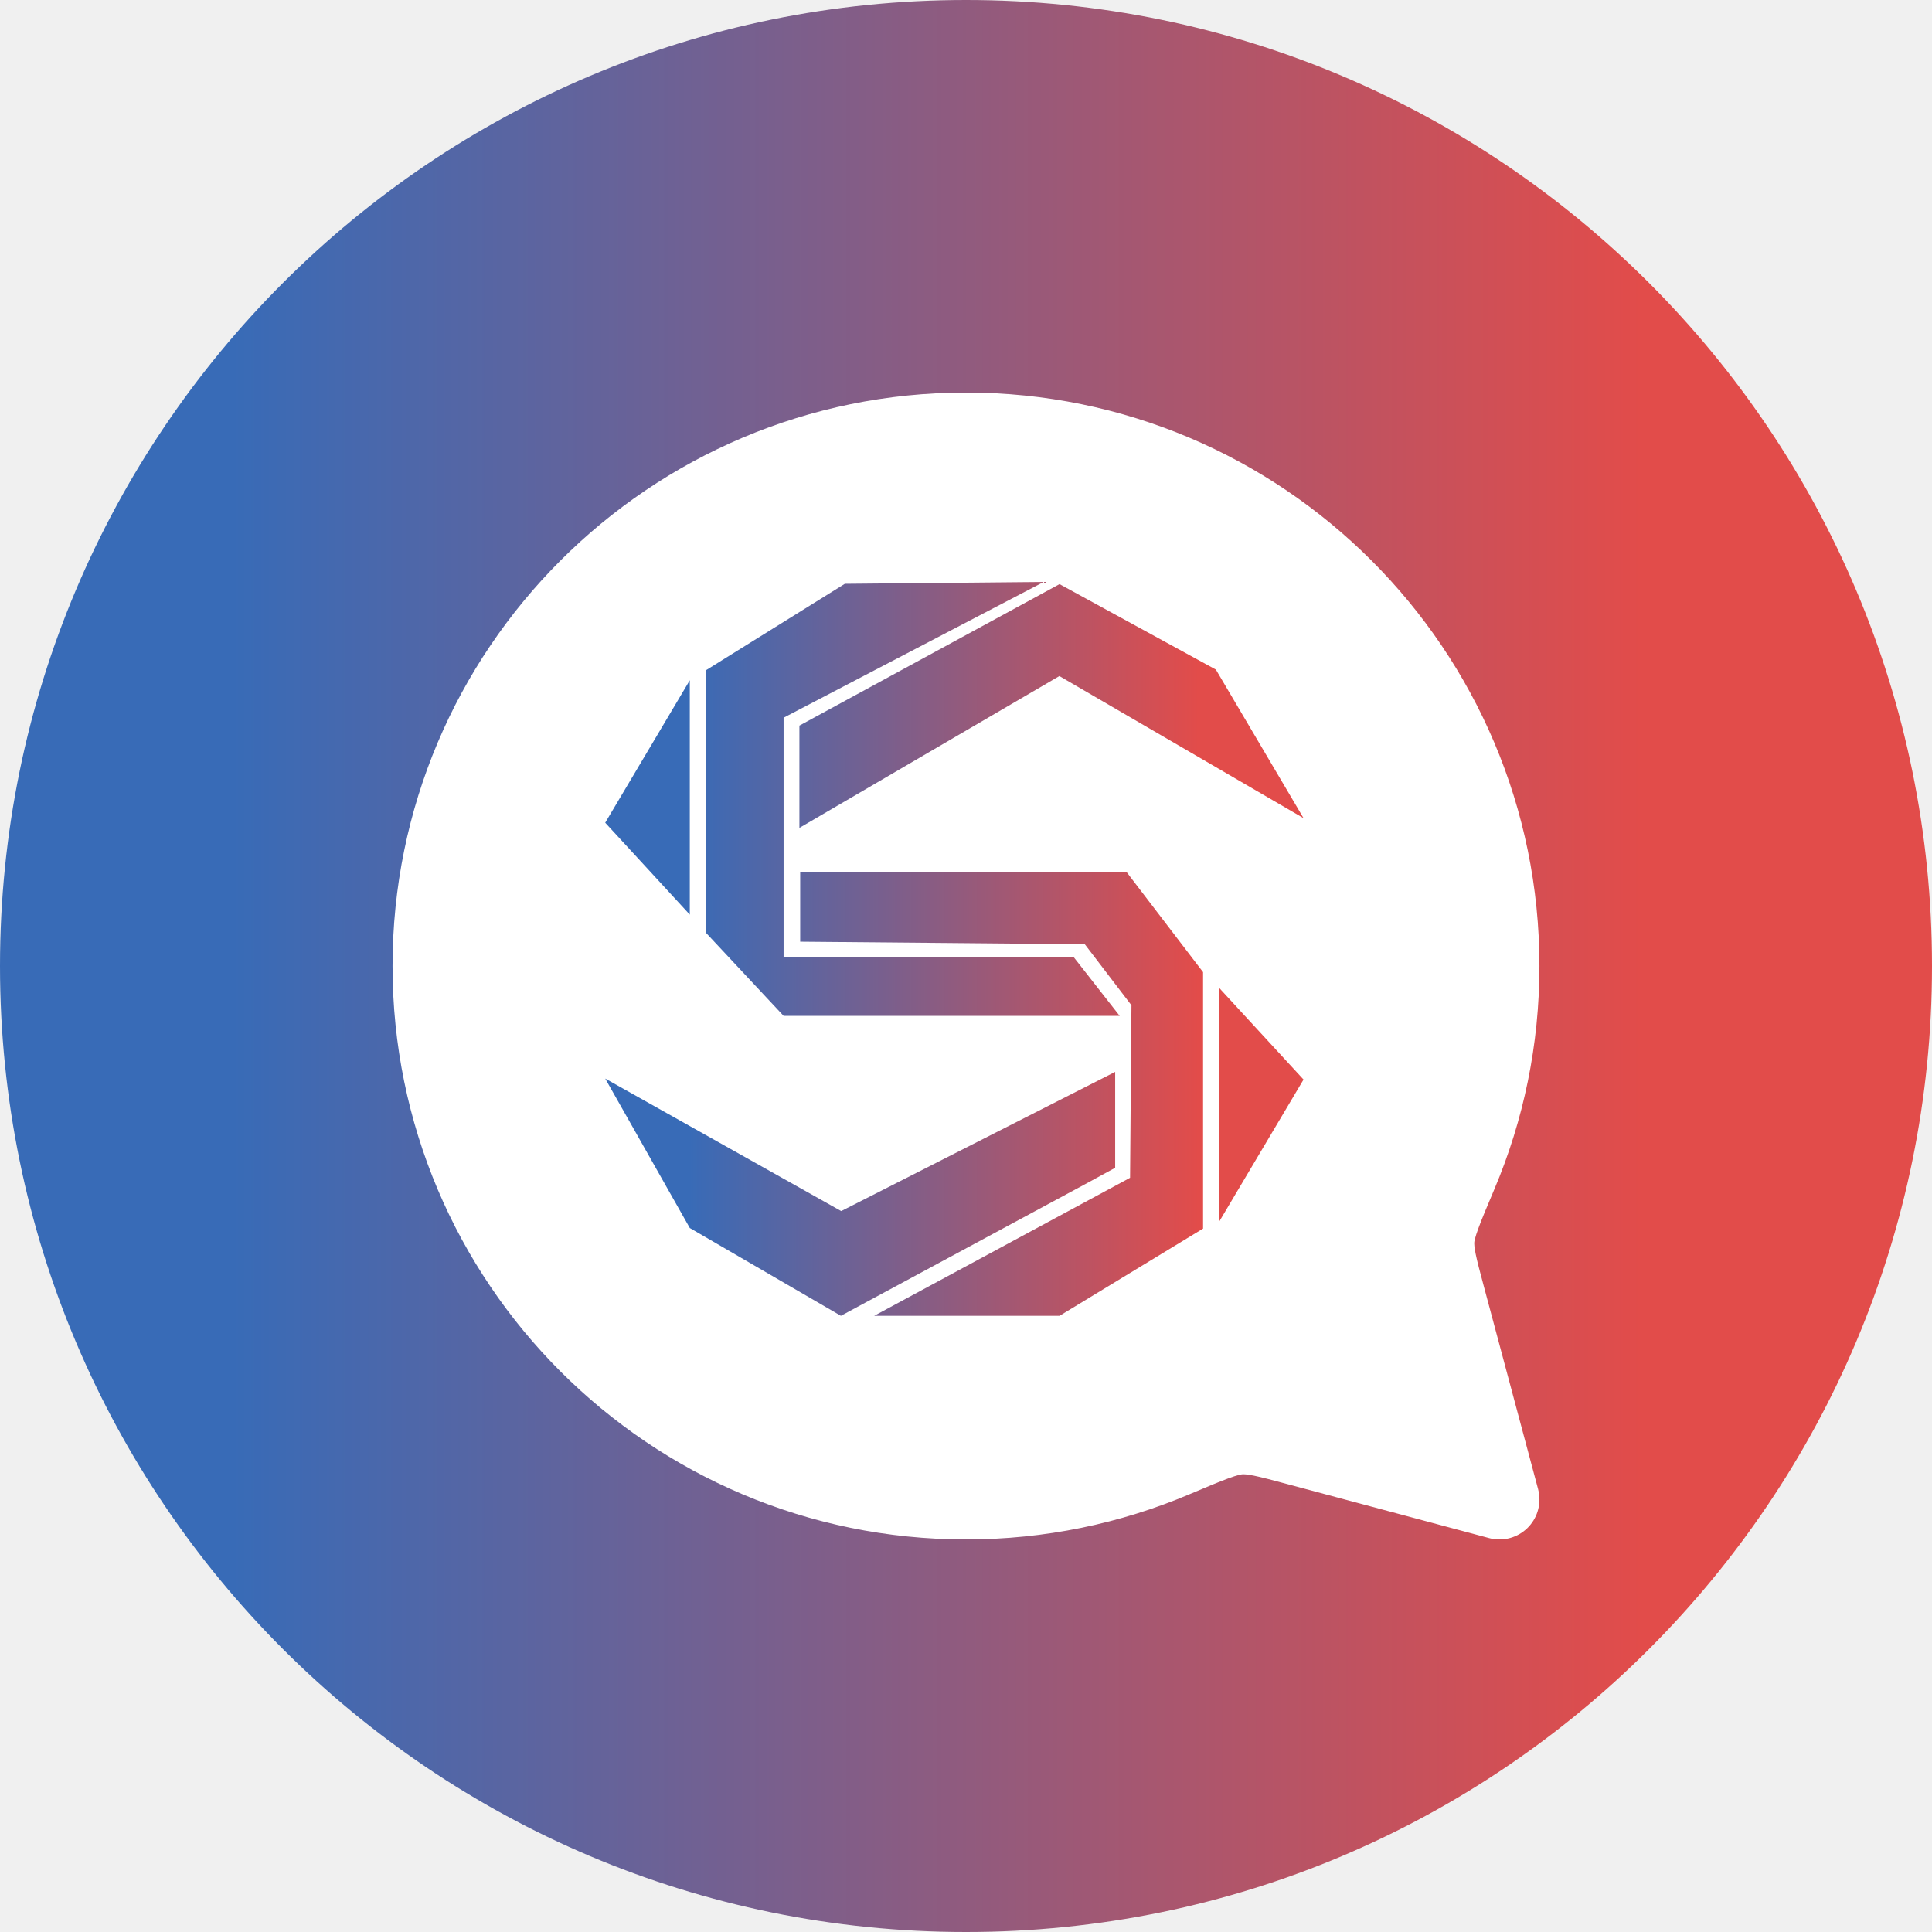
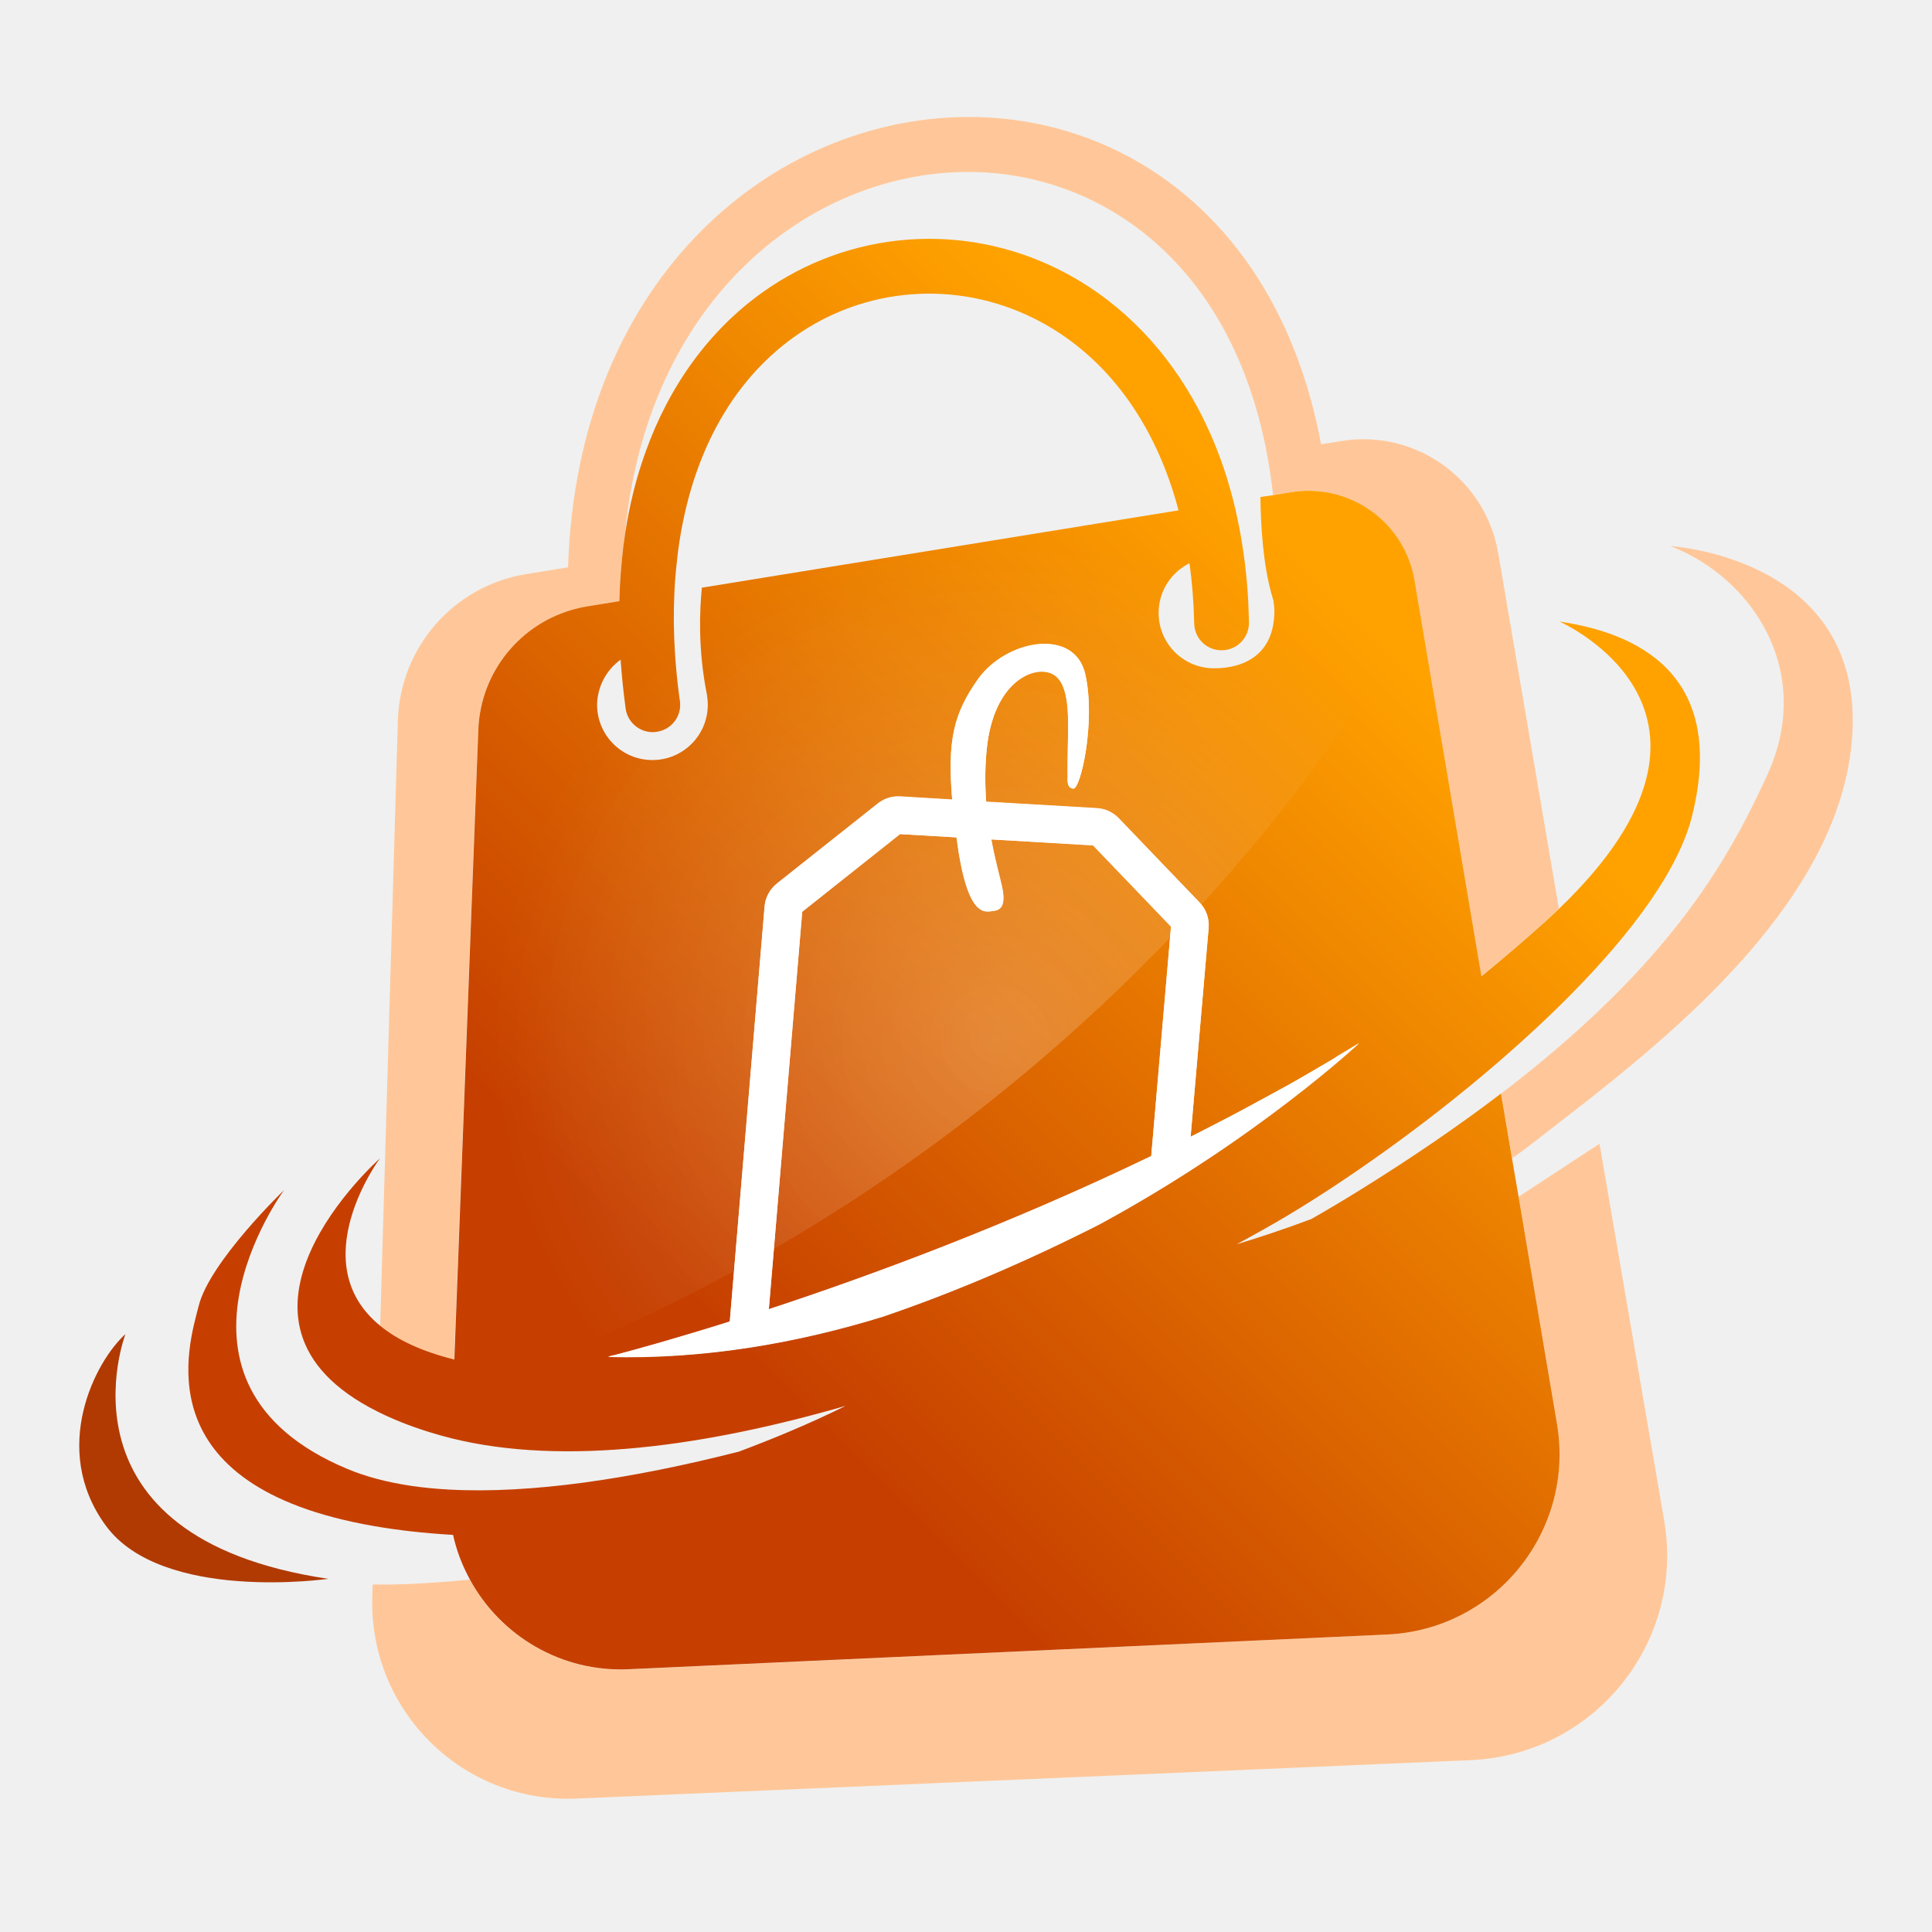
- <svg xmlns="http://www.w3.org/2000/svg" width="66" height="66" viewBox="0 0 136 136" fill="none">
-   <circle cx="68" cy="68" r="68" fill="url(#paint0_linear_5013_19176)" />
-   <path d="M67.999 105.55C47.261 105.55 30.449 88.738 30.449 68C30.449 47.261 47.261 30.45 67.999 30.45C88.738 30.45 105.55 47.261 105.55 68C105.55 73.177 104.502 78.11 102.606 82.598C101.559 85.078 101.035 86.318 100.97 87.255C100.905 88.193 101.181 89.224 101.733 91.286L105.55 105.55L91.285 101.733C89.223 101.182 88.192 100.906 87.255 100.971C86.318 101.036 85.078 101.559 82.598 102.607C78.11 104.502 73.177 105.55 67.999 105.55Z" fill="white" stroke="white" stroke-width="5.633" stroke-linejoin="round" />
-   <path fill-rule="evenodd" clip-rule="evenodd" d="M59.47 41.096L73.472 40.964L55.16 50.523V67.402H75.602L78.818 71.51H55.16L49.674 65.641L49.683 47.188L59.47 41.096ZM85.589 47.134L91.761 57.593C86.032 54.259 80.303 50.925 74.573 47.59C71.523 49.372 68.473 51.153 65.423 52.934C62.373 54.715 59.322 56.496 56.273 58.278V51.078L74.583 41.118L85.589 47.134ZM48.557 47.885V64.384L48.106 63.894C46.271 61.9 44.437 59.907 42.603 57.914C43.595 56.243 44.587 54.571 45.58 52.9C46.572 51.228 47.564 49.557 48.557 47.885ZM85.806 69.524V86.022L91.76 75.993C90.776 74.924 89.792 73.855 88.808 72.786L88.779 72.755C87.788 71.678 86.797 70.601 85.806 69.524ZM84.689 86.483L74.588 92.624H61.538L79.549 82.908L79.647 70.766L76.362 66.468C73.023 66.438 69.684 66.408 66.345 66.378C63.005 66.348 59.666 66.318 56.328 66.288V61.377H79.296L84.688 68.432V86.483H84.689ZM78.501 82.204V75.453C72.072 78.719 65.644 81.985 59.215 85.252C56.447 83.698 53.679 82.143 50.912 80.589C48.142 79.034 45.372 77.478 42.603 75.923L48.557 86.443L59.194 92.624L76.522 83.284L78.501 82.204Z" fill="url(#paint1_linear_5013_19176)" />
+ <svg xmlns="http://www.w3.org/2000/svg" width="512" height="512" viewBox="0 0 512 512" fill="none">
+   <path d="M126.725 193.237C127.39 177.941 138.072 165.055 152.663 161.355C153.619 161.106 154.616 160.898 155.614 160.732L164.093 159.36C164.177 155.494 164.426 151.712 164.8 148.012C165.05 145.768 165.299 143.565 165.631 141.361C171.451 80.59 212.644 47.295 253.421 45.632C288.379 44.178 325.623 66.873 335.724 120.079C336.389 123.654 336.971 127.353 337.387 131.219L342.167 130.429C345.493 129.889 348.818 129.931 351.935 130.554C363.242 132.674 372.594 141.528 374.714 153.499L392.505 258.747C398.491 253.842 404.185 248.979 409.423 244.24C410.711 243.076 411.958 241.912 413.122 240.79L397.036 146.557C393.669 126.896 375.088 113.678 355.427 116.878L350.107 117.751C345.285 91.98 334.436 70.656 318.266 55.359C300.642 38.691 277.406 30.045 252.839 31.084C203.208 33.121 152.954 74.688 150.543 150.34L139.278 152.169C120.199 155.328 106.024 171.581 105.442 190.909L100.745 351.442C105.193 355.016 111.511 358.134 120.323 360.337L126.725 193.237Z" fill="#FFC799" />
+   <path d="M442.676 144.729C464 152.876 481.043 177.567 468.365 205.333C459.885 223.872 447.956 246.028 418.651 272.547C412.499 278.117 405.599 283.854 397.826 289.798L400.735 306.965C402.772 305.552 404.518 304.263 405.931 303.141C410.628 299.441 416.032 295.326 421.81 290.795C450.616 268.017 488.151 234.763 490.853 195.149C494.095 147.638 442.676 144.729 442.676 144.729Z" fill="#FFC799" />
+   <path d="M423.888 303.1L402.44 317.149L412.623 377.38C417.404 405.687 396.329 431.833 367.648 433.163L166.92 442.391C148.672 443.306 132.586 433.454 124.522 418.615C112.342 419.779 104.154 420.028 98.75 419.903L98.667 423.27C97.794 453.406 122.651 477.931 152.787 476.642L389.762 466.458C422.516 465.045 446.584 435.241 441.014 402.944L423.888 303.1Z" fill="#FFC799" />
+   <path d="M413.289 164.722C413.289 164.722 467.575 188.54 413.205 240.79C412 241.912 410.795 243.076 409.506 244.24C404.227 248.979 398.574 253.842 392.588 258.747L374.797 153.499C372.636 141.528 363.325 132.674 352.019 130.554C348.859 129.972 345.576 129.889 342.25 130.429L337.47 131.219L334.02 131.718C334.103 139.2 334.727 149.592 337.013 157.572C337.096 157.822 337.179 158.071 337.221 158.321C337.345 158.653 337.429 159.027 337.553 159.36H337.47C337.636 160.274 337.761 161.189 337.719 162.145C337.595 173.409 329.822 177.109 321.716 177.109C313.611 177.109 307.043 170.541 307.043 162.436C307.043 156.658 310.368 151.67 315.232 149.259C315.938 154.372 316.354 159.692 316.479 165.221C316.562 169.253 319.846 172.412 323.878 172.329C327.91 172.246 331.069 168.92 330.986 164.93C330.944 162.935 330.861 160.981 330.778 159.027C330.611 156.076 330.362 153.166 330.03 150.298C329.323 144.271 328.284 138.493 326.912 132.965C325.956 129.224 324.875 125.607 323.628 122.116C323.545 121.908 323.462 121.658 323.379 121.451C321.342 115.881 318.89 110.602 316.063 105.655C307.459 90.566 295.238 78.761 280.731 71.487C255.209 58.684 225.072 61.012 201.961 77.556C188.078 87.49 177.395 102.08 171.077 119.788C168.624 126.563 166.837 133.754 165.673 141.32C165.341 143.523 165.05 145.726 164.842 147.97C164.468 151.67 164.218 155.452 164.135 159.318L155.655 160.69C154.658 160.856 153.66 161.064 152.704 161.313C138.072 165.013 127.431 177.899 126.766 193.195L120.406 360.295C111.594 358.092 105.234 355.016 100.828 351.4C80.128 334.648 100.662 307.006 100.662 307.006C100.662 307.006 51.904 350.111 100.163 374.137C104.071 376.091 108.601 377.92 113.839 379.541C115.709 380.123 117.663 380.663 119.617 381.162C149.794 388.644 187.662 383.116 224.116 372.558C214.598 377.296 204.58 381.411 195.809 384.695C167.294 391.969 140.566 395.918 119.076 394.754C111.968 394.38 105.442 393.424 99.623 391.845C96.963 391.138 94.427 390.265 92.016 389.268C37.688 366.489 75.264 315.403 75.264 315.403C75.264 315.403 55.562 334.357 52.652 346.079C50.075 356.263 37.729 393.84 99.207 404.44C105.401 405.52 112.301 406.31 120.074 406.767C120.988 410.966 122.526 414.914 124.522 418.572C132.586 433.412 148.714 443.305 166.92 442.349L367.648 433.162C396.329 431.832 417.404 405.728 412.623 377.379L402.44 317.149L400.694 306.965L397.784 289.797C387.06 297.986 374.631 306.549 360.166 315.527C356.134 318.022 351.894 320.557 347.529 323.051C340.338 325.753 333.646 327.956 327.743 329.743C332.731 327.042 337.138 324.548 340.795 322.386C357.298 312.535 377.749 298.069 396.412 282.024C403.603 275.831 410.545 269.43 416.905 262.945C432.784 246.775 444.963 230.273 448.454 216.099C456.976 181.474 437.605 168.297 413.289 164.722ZM164.468 174.823C164.759 179.063 165.216 183.386 165.798 187.75C166.297 191.408 169.414 194.027 172.989 194.027C173.321 194.027 173.654 193.985 173.986 193.944C177.977 193.403 180.762 189.745 180.18 185.755C180.097 185.256 180.055 184.757 179.972 184.3C179.473 180.559 179.141 176.901 178.891 173.326C178.517 167.715 178.476 162.228 178.725 156.949C178.808 154.829 178.975 152.751 179.182 150.714C179.349 148.968 179.556 147.222 179.764 145.518C183.131 120.993 193.606 101.374 210.358 89.361C229.021 75.976 253.463 74.106 274.08 84.414C289.876 92.312 301.722 106.237 308.83 124.443C310.16 127.893 311.366 131.51 312.322 135.251L185.999 155.743C185.417 161.604 184.96 171.955 187.246 183.552C187.288 183.76 187.33 183.968 187.371 184.217C187.371 184.259 187.371 184.259 187.371 184.3C187.496 185.09 187.579 185.921 187.579 186.753C187.579 194.858 181.011 201.426 172.906 201.426C164.8 201.426 158.233 194.858 158.233 186.753C158.316 181.848 160.768 177.483 164.468 174.823ZM291.372 324.506C272.542 334.066 253.13 342.463 233.76 349.031C211.106 355.972 186.581 360.295 161.142 359.63C161.142 359.63 161.184 359.63 161.267 359.589H161.308C161.35 359.589 161.392 359.589 161.392 359.547C161.433 359.547 161.433 359.547 161.475 359.506C161.516 359.506 161.558 359.464 161.641 359.464C161.683 359.464 161.724 359.464 161.766 359.422C161.849 359.422 161.89 359.381 161.974 359.381C162.015 359.381 162.057 359.381 162.098 359.339C162.181 359.298 162.306 359.298 162.389 359.256C162.431 359.256 162.431 359.256 162.472 359.256C162.597 359.215 162.722 359.173 162.846 359.173H162.888C163.054 359.131 163.179 359.09 163.345 359.048H163.387C163.553 359.007 163.761 358.965 163.927 358.882C163.927 358.882 163.927 358.882 163.969 358.882C168.707 357.635 179.099 354.767 193.398 350.278L202.626 240.249C202.834 237.839 204.04 235.635 205.91 234.181L232.638 212.981C234.3 211.651 236.42 210.986 238.582 211.111L252.341 211.942C251.01 196.147 252.798 189.039 259.158 180.06C266.64 169.502 284.846 166.218 287.631 178.772C290.416 191.283 286.426 209.116 284.472 209.033C282.518 208.949 282.934 206.123 282.934 206.123C282.934 206.123 282.851 204.086 283.017 196.271C283.183 188.457 283.267 179.936 278.071 178.314C272.875 176.693 263.106 181.723 261.485 198.807C261.028 203.67 261.07 208.284 261.361 212.524L262.358 212.566L290.707 214.228C292.91 214.353 294.947 215.309 296.485 216.889L317.892 239.169C319.638 240.998 320.511 243.45 320.303 245.944L315.523 301.27C317.061 300.522 318.557 299.732 320.095 298.942C320.552 298.693 321.009 298.485 321.467 298.236C322.797 297.529 324.169 296.822 325.499 296.157C326.164 295.825 326.787 295.492 327.452 295.118C328.658 294.453 329.905 293.829 331.11 293.164C331.9 292.749 332.69 292.291 333.48 291.876C334.602 291.252 335.724 290.67 336.847 290.047C337.761 289.548 338.676 289.049 339.59 288.55C340.629 287.968 341.627 287.428 342.666 286.846C343.705 286.264 344.744 285.682 345.784 285.059C346.698 284.56 347.612 284.02 348.485 283.479C349.732 282.773 350.938 282.024 352.185 281.318C352.891 280.902 353.64 280.486 354.346 280.029C356.3 278.865 358.254 277.701 360.207 276.496C360.207 276.454 333.23 301.81 291.372 324.506Z" fill="url(#paint0_linear_2075_122)" />
+   <path d="M262.691 222.459C263.73 228.195 265.019 232.602 265.559 235.096C266.681 240.458 264.894 241.289 262.94 241.455C261.028 241.622 256.248 243.534 253.463 221.919L238.499 221.046L212.602 241.622L203.749 346.953C230.476 338.14 267.014 324.714 305.089 306.342L310.327 245.571L289.668 224.039L262.691 222.459Z" fill="url(#paint1_linear_2075_122)" />
+   <path d="M352.185 281.276C350.938 281.983 349.732 282.731 348.485 283.438C347.571 283.978 346.656 284.477 345.784 285.017C344.744 285.599 343.705 286.223 342.666 286.805C341.627 287.386 340.629 287.968 339.59 288.509C338.676 289.008 337.761 289.506 336.847 290.005C335.724 290.629 334.602 291.252 333.48 291.834C332.69 292.25 331.9 292.707 331.11 293.123C329.905 293.788 328.658 294.411 327.452 295.076C326.787 295.409 326.164 295.741 325.499 296.116C324.169 296.822 322.797 297.529 321.467 298.194C321.01 298.443 320.552 298.651 320.095 298.901C318.557 299.69 317.061 300.439 315.523 301.228L320.303 245.902C320.511 243.408 319.638 240.914 317.892 239.127L296.485 216.805C294.947 215.226 292.91 214.27 290.707 214.145L262.358 212.483L261.361 212.441C261.028 208.201 260.987 203.587 261.485 198.724C263.106 181.64 272.875 176.61 278.071 178.231C283.267 179.852 283.183 188.415 283.017 196.188C282.851 204.003 282.934 206.04 282.934 206.04C282.934 206.04 282.518 208.866 284.472 208.949C286.426 209.032 290.416 191.2 287.631 178.688C284.846 166.177 266.64 169.419 259.158 179.977C252.798 188.956 251.01 196.064 252.341 211.859L238.582 211.028C236.42 210.903 234.342 211.568 232.638 212.898L205.91 234.097C204.04 235.594 202.834 237.797 202.626 240.166L193.398 350.194C179.099 354.684 168.707 357.552 163.969 358.799C163.969 358.799 163.969 358.799 163.927 358.799C163.719 358.84 163.553 358.882 163.387 358.965H163.345C163.179 359.007 163.013 359.048 162.888 359.09H162.847C162.722 359.131 162.556 359.173 162.472 359.173C162.431 359.173 162.431 359.173 162.389 359.173C162.265 359.214 162.181 359.214 162.098 359.256C162.057 359.256 162.015 359.256 161.974 359.298C161.89 359.298 161.807 359.339 161.766 359.339C161.724 359.339 161.683 359.339 161.641 359.381C161.6 359.381 161.516 359.422 161.475 359.422C161.433 359.422 161.433 359.422 161.392 359.464C161.35 359.464 161.309 359.464 161.309 359.505H161.267C161.184 359.505 161.142 359.547 161.142 359.547C186.581 360.212 211.106 355.931 233.76 348.947C253.13 342.38 272.542 333.983 291.372 324.423C333.23 301.686 360.207 276.371 360.207 276.371C358.254 277.577 356.3 278.741 354.346 279.904C353.64 280.445 352.933 280.86 352.185 281.276ZM305.089 306.383C267.014 324.714 230.476 338.181 203.749 346.952L212.602 241.621L238.54 221.045L253.504 221.918C256.289 243.533 261.07 241.621 262.982 241.455C264.935 241.289 266.723 240.499 265.601 235.095C265.06 232.559 263.772 228.153 262.732 222.459L289.668 224.038L310.327 245.57L305.089 306.383Z" fill="white" />
+   <path d="M33.24 353.562C25.425 360.504 13.08 383.906 28.044 404.315C43.008 424.725 86.986 418.407 86.986 418.407C12.623 407.35 33.24 353.562 33.24 353.562Z" fill="url(#paint2_linear_2075_122)" />
+   <path opacity="0.1" d="M308.914 124.485C301.847 106.279 289.959 92.395 274.163 84.456C253.546 74.106 229.146 76.018 210.441 89.403C193.689 101.415 183.215 121.035 179.848 145.56C179.598 147.264 179.432 149.01 179.266 150.756C179.058 152.792 178.933 154.871 178.808 156.991C178.559 162.27 178.601 167.715 178.975 173.368C179.224 176.943 179.557 180.601 180.055 184.342C180.139 184.841 180.18 185.339 180.263 185.797C180.804 189.787 178.019 193.445 174.07 193.985C173.737 194.027 173.405 194.069 173.072 194.069C169.497 194.069 166.38 191.45 165.881 187.792C165.258 183.386 164.842 179.104 164.551 174.865C160.851 177.525 158.399 181.889 158.399 186.794C158.399 194.9 164.967 201.468 173.072 201.468C181.178 201.468 187.745 194.9 187.745 186.794C187.745 185.963 187.662 185.132 187.538 184.342C187.538 184.3 187.538 184.3 187.538 184.259C187.496 184.051 187.454 183.802 187.413 183.594C185.127 171.996 185.542 161.646 186.166 155.785L312.488 135.293C311.408 131.51 310.244 127.935 308.914 124.485Z" fill="url(#paint3_radial_2075_122)" />
+   <path opacity="0.1" d="M351.977 130.554C348.818 129.972 345.534 129.889 342.209 130.429L337.429 131.219L333.978 131.718C334.062 139.2 334.685 149.592 336.971 157.572C337.054 157.822 337.138 158.071 337.179 158.321C337.304 158.653 337.387 159.027 337.512 159.36H337.429C337.595 160.274 337.72 161.189 337.678 162.145C337.553 173.409 329.78 177.109 321.675 177.109C313.569 177.109 307.001 170.541 307.001 162.436C307.001 156.658 310.327 151.67 315.19 149.259C315.897 154.372 316.312 159.692 316.437 165.221C316.52 169.253 319.804 172.412 323.836 172.329C327.868 172.246 331.027 168.92 330.944 164.93C330.902 162.935 330.819 160.981 330.736 159.027C330.57 156.076 330.321 153.166 329.988 150.298C329.281 144.271 328.242 138.493 326.87 132.965C325.914 129.224 324.834 125.607 323.587 122.116C323.504 121.908 323.42 121.658 323.337 121.451C321.3 115.881 318.848 110.602 316.021 105.655C307.417 90.566 295.196 78.761 280.689 71.487C255.209 58.684 225.072 61.012 201.961 77.556C188.078 87.49 177.395 102.08 171.077 119.788C168.624 126.563 166.837 133.754 165.673 141.32C165.341 143.523 165.05 145.726 164.842 147.97C164.468 151.67 164.218 155.452 164.135 159.318L155.655 160.69C154.658 160.856 153.66 161.064 152.704 161.313C138.072 165.013 127.431 177.899 126.766 193.195L120.406 360.295C111.594 358.092 105.234 355.016 100.828 351.4C80.128 334.648 100.662 307.006 100.662 307.006C100.662 307.006 51.904 350.111 100.163 374.137C100.579 374.345 101.036 374.553 101.493 374.761C133.043 365.948 164.384 353.312 194.645 336.81L202.751 240.208C202.959 237.797 204.164 235.594 206.035 234.139L232.762 212.94C234.425 211.61 236.545 210.945 238.707 211.069L252.465 211.901C251.135 196.105 252.922 188.997 259.282 180.019C266.764 169.461 284.971 166.177 287.756 178.73C290.541 191.242 286.55 209.074 284.597 208.991C282.643 208.908 283.059 206.081 283.059 206.081C283.059 206.081 282.976 204.044 283.142 196.23C283.308 188.415 283.391 179.894 278.195 178.273C272.999 176.652 263.231 181.681 261.61 198.765C261.153 203.629 261.194 208.243 261.485 212.483L262.483 212.524L290.832 214.187C293.035 214.312 295.072 215.268 296.61 216.847L318.017 239.127C318.183 239.293 318.349 239.501 318.474 239.667C340.962 215.018 360.207 188.623 376.128 161.147L374.839 153.54C372.636 141.527 363.283 132.674 351.977 130.554ZM186.083 155.785C185.501 161.646 185.043 171.996 187.33 183.593C187.371 183.801 187.413 184.009 187.454 184.259C187.454 184.3 187.454 184.3 187.454 184.342C187.579 185.131 187.662 185.963 187.662 186.794C187.662 194.9 181.094 201.467 172.989 201.467C164.883 201.467 158.316 194.9 158.316 186.794C158.316 181.889 160.727 177.525 164.468 174.864C164.759 179.104 165.216 183.427 165.798 187.792C166.297 191.45 169.414 194.068 172.989 194.068C173.321 194.068 173.654 194.027 173.986 193.985C177.977 193.445 180.762 189.787 180.18 185.796C180.097 185.298 180.055 184.799 179.972 184.342C179.473 180.601 179.141 176.943 178.891 173.368C178.517 167.756 178.476 162.27 178.725 156.99C178.808 154.871 178.975 152.792 179.182 150.755C179.349 149.01 179.556 147.264 179.764 145.56C183.131 121.035 193.606 101.415 210.358 89.402C229.021 76.018 253.463 74.147 274.08 84.456C289.876 92.354 301.722 106.279 308.83 124.485C310.16 127.935 311.366 131.551 312.322 135.292L186.083 155.785Z" fill="url(#paint4_radial_2075_122)" />
+   <path d="M351.977 130.554C348.818 129.972 345.534 129.889 342.209 130.429L337.429 131.219L333.978 131.718C334.062 139.2 334.685 149.592 336.971 157.572C337.054 157.822 337.138 158.071 337.179 158.321C337.304 158.653 337.387 159.027 337.512 159.36H337.429C337.595 160.274 337.72 161.189 337.678 162.145C337.553 173.409 329.78 177.109 321.675 177.109C313.569 177.109 307.001 170.541 307.001 162.436C307.001 156.658 310.327 151.67 315.19 149.259C315.897 154.372 316.312 159.692 316.437 165.221C316.52 169.253 319.804 172.412 323.836 172.329C327.868 172.246 331.027 168.92 330.944 164.93C330.902 162.935 330.819 160.981 330.736 159.027C330.57 156.076 330.321 153.166 329.988 150.298C329.281 144.271 328.242 138.493 326.87 132.965C325.914 129.224 324.834 125.607 323.587 122.116C323.504 121.908 323.42 121.658 323.337 121.451C321.3 115.881 318.848 110.602 316.021 105.655C307.417 90.566 295.196 78.761 280.689 71.487C255.209 58.684 225.072 61.012 201.961 77.556C188.078 87.49 177.395 102.08 171.077 119.788C168.624 126.563 166.837 133.754 165.673 141.32C165.341 143.523 165.05 145.726 164.842 147.97C164.468 151.67 164.218 155.452 164.135 159.318L155.655 160.69C154.658 160.856 153.66 161.064 152.704 161.313C138.072 165.013 127.431 177.899 126.766 193.195L120.406 360.295C111.594 358.092 105.234 355.016 100.828 351.4C80.128 334.648 100.662 307.006 100.662 307.006C100.662 307.006 51.904 350.111 100.163 374.137C100.579 374.345 101.036 374.553 101.493 374.761C133.043 365.948 164.384 353.312 194.645 336.81L202.751 240.208C202.959 237.797 204.164 235.594 206.035 234.139L232.762 212.94C234.425 211.61 236.545 210.945 238.707 211.069L252.465 211.901C251.135 196.105 252.922 188.997 259.282 180.019C266.764 169.461 284.971 166.177 287.756 178.73C290.541 191.242 286.55 209.074 284.597 208.991C282.643 208.908 283.059 206.081 283.059 206.081C283.059 206.081 282.976 204.044 283.142 196.23C283.308 188.415 283.391 179.894 278.195 178.273C272.999 176.652 263.231 181.681 261.61 198.765C261.153 203.629 261.194 208.243 261.485 212.483L262.483 212.524L290.832 214.187C293.035 214.312 295.072 215.268 296.61 216.847L318.017 239.127C318.183 239.293 318.349 239.501 318.474 239.667C340.962 215.018 360.207 188.623 376.128 161.147L374.839 153.54C372.636 141.527 363.283 132.674 351.977 130.554ZM186.083 155.785C185.501 161.646 185.043 171.996 187.33 183.593C187.371 183.801 187.413 184.009 187.454 184.259C187.454 184.3 187.454 184.3 187.454 184.342C187.579 185.131 187.662 185.963 187.662 186.794C187.662 194.9 181.094 201.467 172.989 201.467C164.883 201.467 158.316 194.9 158.316 186.794C158.316 181.889 160.727 177.525 164.468 174.864C164.759 179.104 165.216 183.427 165.798 187.792C166.297 191.45 169.414 194.068 172.989 194.068C173.321 194.068 173.654 194.027 173.986 193.985C177.977 193.445 180.762 189.787 180.18 185.796C180.097 185.298 180.055 184.799 179.972 184.342C179.473 180.601 179.141 176.943 178.891 173.368C178.517 167.756 178.476 162.27 178.725 156.99C178.808 154.871 178.975 152.792 179.182 150.755C179.349 149.01 179.556 147.264 179.764 145.56C183.131 121.035 193.606 101.415 210.358 89.402C229.021 76.018 253.463 74.147 274.08 84.456C289.876 92.354 301.722 106.279 308.83 124.485C310.16 127.935 311.366 131.551 312.322 135.292L186.083 155.785Z" fill="url(#paint5_radial_2075_122)" />
+   <path opacity="0.1" d="M310.077 248.522L310.327 245.571L289.668 224.039L262.732 222.459C263.772 228.195 265.06 232.602 265.601 235.096C266.723 240.458 264.935 241.289 262.982 241.455C261.07 241.622 256.29 243.534 253.505 221.919L238.54 221.046L212.602 241.622L205.12 330.949C228.398 317.482 251.01 301.686 272.542 283.604C285.844 272.423 298.355 260.701 310.077 248.522Z" fill="url(#paint6_radial_2075_122)" />
+   <path d="M310.077 248.522L310.327 245.571L289.668 224.039L262.732 222.459C263.772 228.195 265.06 232.602 265.601 235.096C266.723 240.458 264.935 241.289 262.982 241.455C261.07 241.622 256.29 243.534 253.505 221.919L238.54 221.046L212.602 241.622L205.12 330.949C228.398 317.482 251.01 301.686 272.542 283.604C285.844 272.423 298.355 260.701 310.077 248.522Z" fill="url(#paint7_radial_2075_122)" />
  <defs>
-     <linearGradient id="paint0_linear_5013_19176" x1="0" y1="68" x2="136" y2="68" gradientUnits="userSpaceOnUse">
-       <stop offset="0.12" stop-color="#386BB7" />
-       <stop offset="0.85" stop-color="#E24C4A" />
+     <linearGradient id="paint0_linear_2075_122" x1="193.789" y1="354.468" x2="372.745" y2="175.512" gradientUnits="userSpaceOnUse">
+       <stop stop-color="#C63F00" />
+       <stop offset="1" stop-color="#FFA200" />
    </linearGradient>
-     <linearGradient id="paint1_linear_5013_19176" x1="42.603" y1="66.794" x2="91.761" y2="66.794" gradientUnits="userSpaceOnUse">
-       <stop offset="0.12" stop-color="#386BB7" />
-       <stop offset="0.85" stop-color="#E24C4A" />
+     <linearGradient id="paint1_linear_2075_122" x1="186.076" y1="346.756" x2="365.032" y2="167.8" gradientUnits="userSpaceOnUse">
+       <stop stop-color="#C63F00" />
+       <stop offset="1" stop-color="#FFA100" />
    </linearGradient>
+     <linearGradient id="paint2_linear_2075_122" x1="142.696" y1="303.376" x2="321.652" y2="124.42" gradientUnits="userSpaceOnUse">
+       <stop stop-color="#B13A03" />
+       <stop offset="1" stop-color="#FFA100" />
+     </linearGradient>
+     <radialGradient id="paint3_radial_2075_122" cx="0" cy="0" r="1" gradientUnits="userSpaceOnUse" gradientTransform="translate(263.64 275.334) scale(133.495 133.495)">
+       <stop stop-color="white" stop-opacity="0.2" />
+       <stop offset="1" stop-color="white" stop-opacity="0" />
+     </radialGradient>
+     <radialGradient id="paint4_radial_2075_122" cx="0" cy="0" r="1" gradientUnits="userSpaceOnUse" gradientTransform="translate(263.64 275.334) scale(133.495 133.495)">
+       <stop stop-color="white" stop-opacity="0.2" />
+       <stop offset="1" stop-color="white" stop-opacity="0" />
+     </radialGradient>
+     <radialGradient id="paint5_radial_2075_122" cx="0" cy="0" r="1" gradientUnits="userSpaceOnUse" gradientTransform="translate(263.64 275.334) scale(133.495 133.495)">
+       <stop stop-color="white" stop-opacity="0.2" />
+       <stop offset="1" stop-color="white" stop-opacity="0" />
+     </radialGradient>
+     <radialGradient id="paint6_radial_2075_122" cx="0" cy="0" r="1" gradientUnits="userSpaceOnUse" gradientTransform="translate(263.64 275.335) scale(133.495 133.495)">
+       <stop stop-color="white" stop-opacity="0.2" />
+       <stop offset="1" stop-color="white" stop-opacity="0" />
+     </radialGradient>
+     <radialGradient id="paint7_radial_2075_122" cx="0" cy="0" r="1" gradientUnits="userSpaceOnUse" gradientTransform="translate(263.64 275.335) scale(133.495 133.495)">
+       <stop stop-color="white" stop-opacity="0.2" />
+       <stop offset="1" stop-color="white" stop-opacity="0" />
+     </radialGradient>
  </defs>
</svg>
